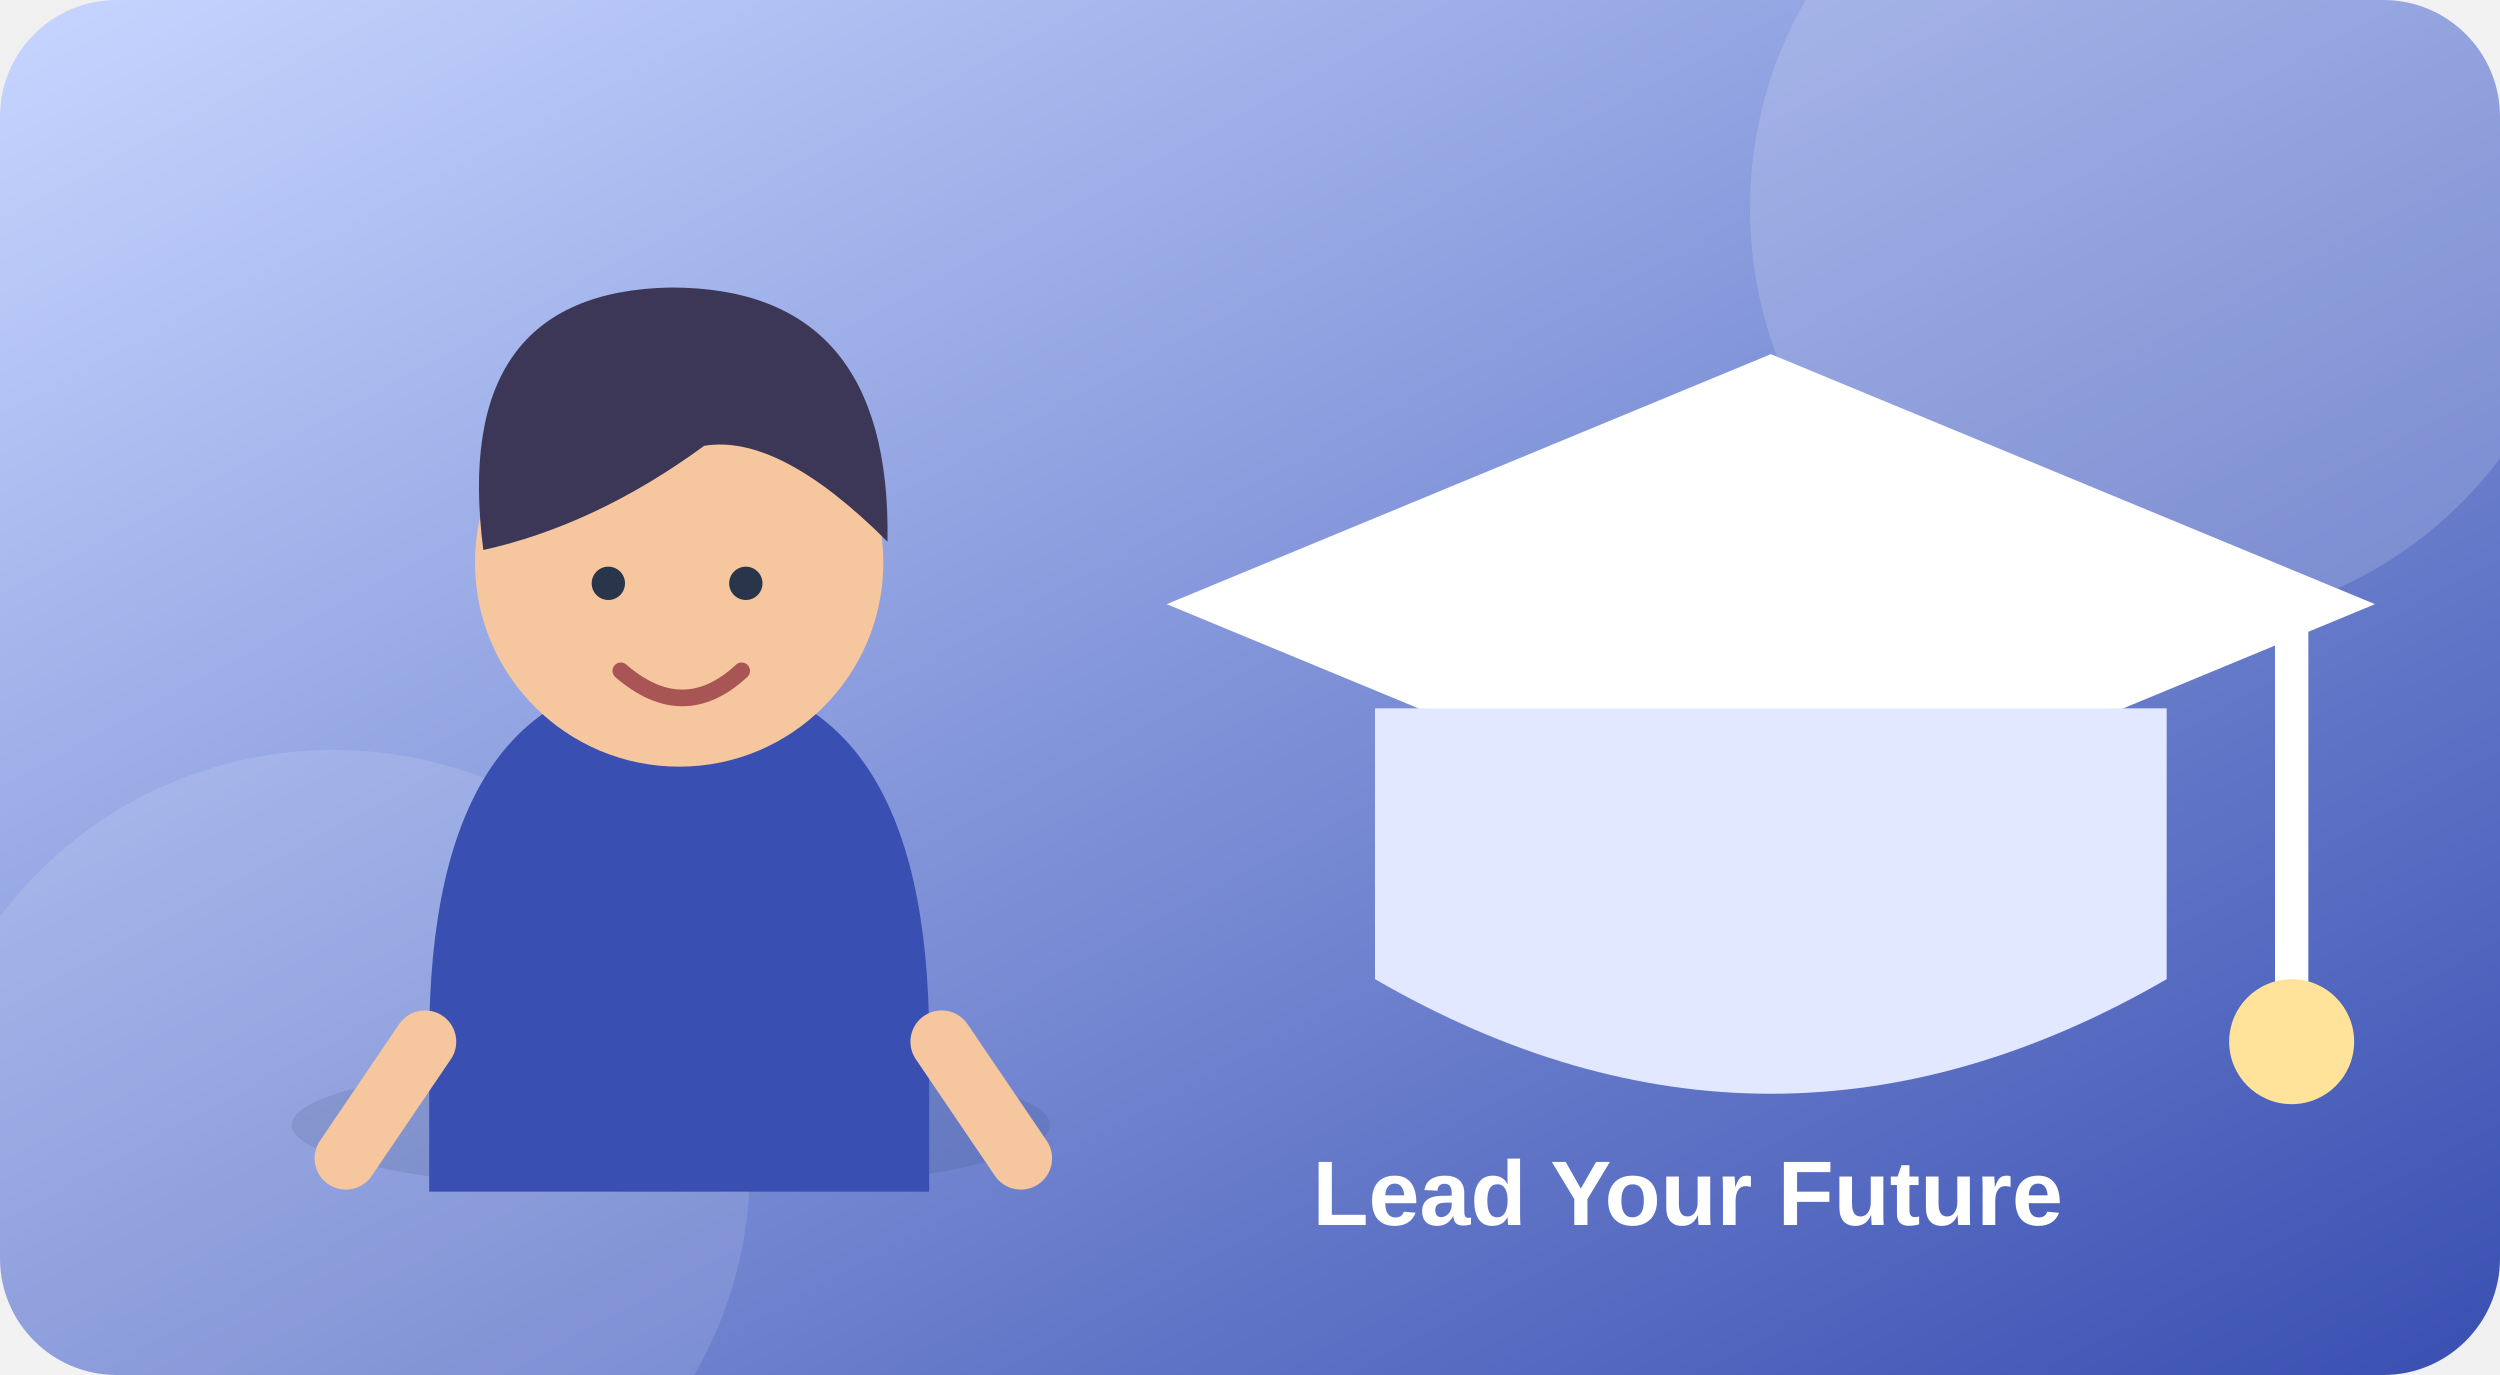
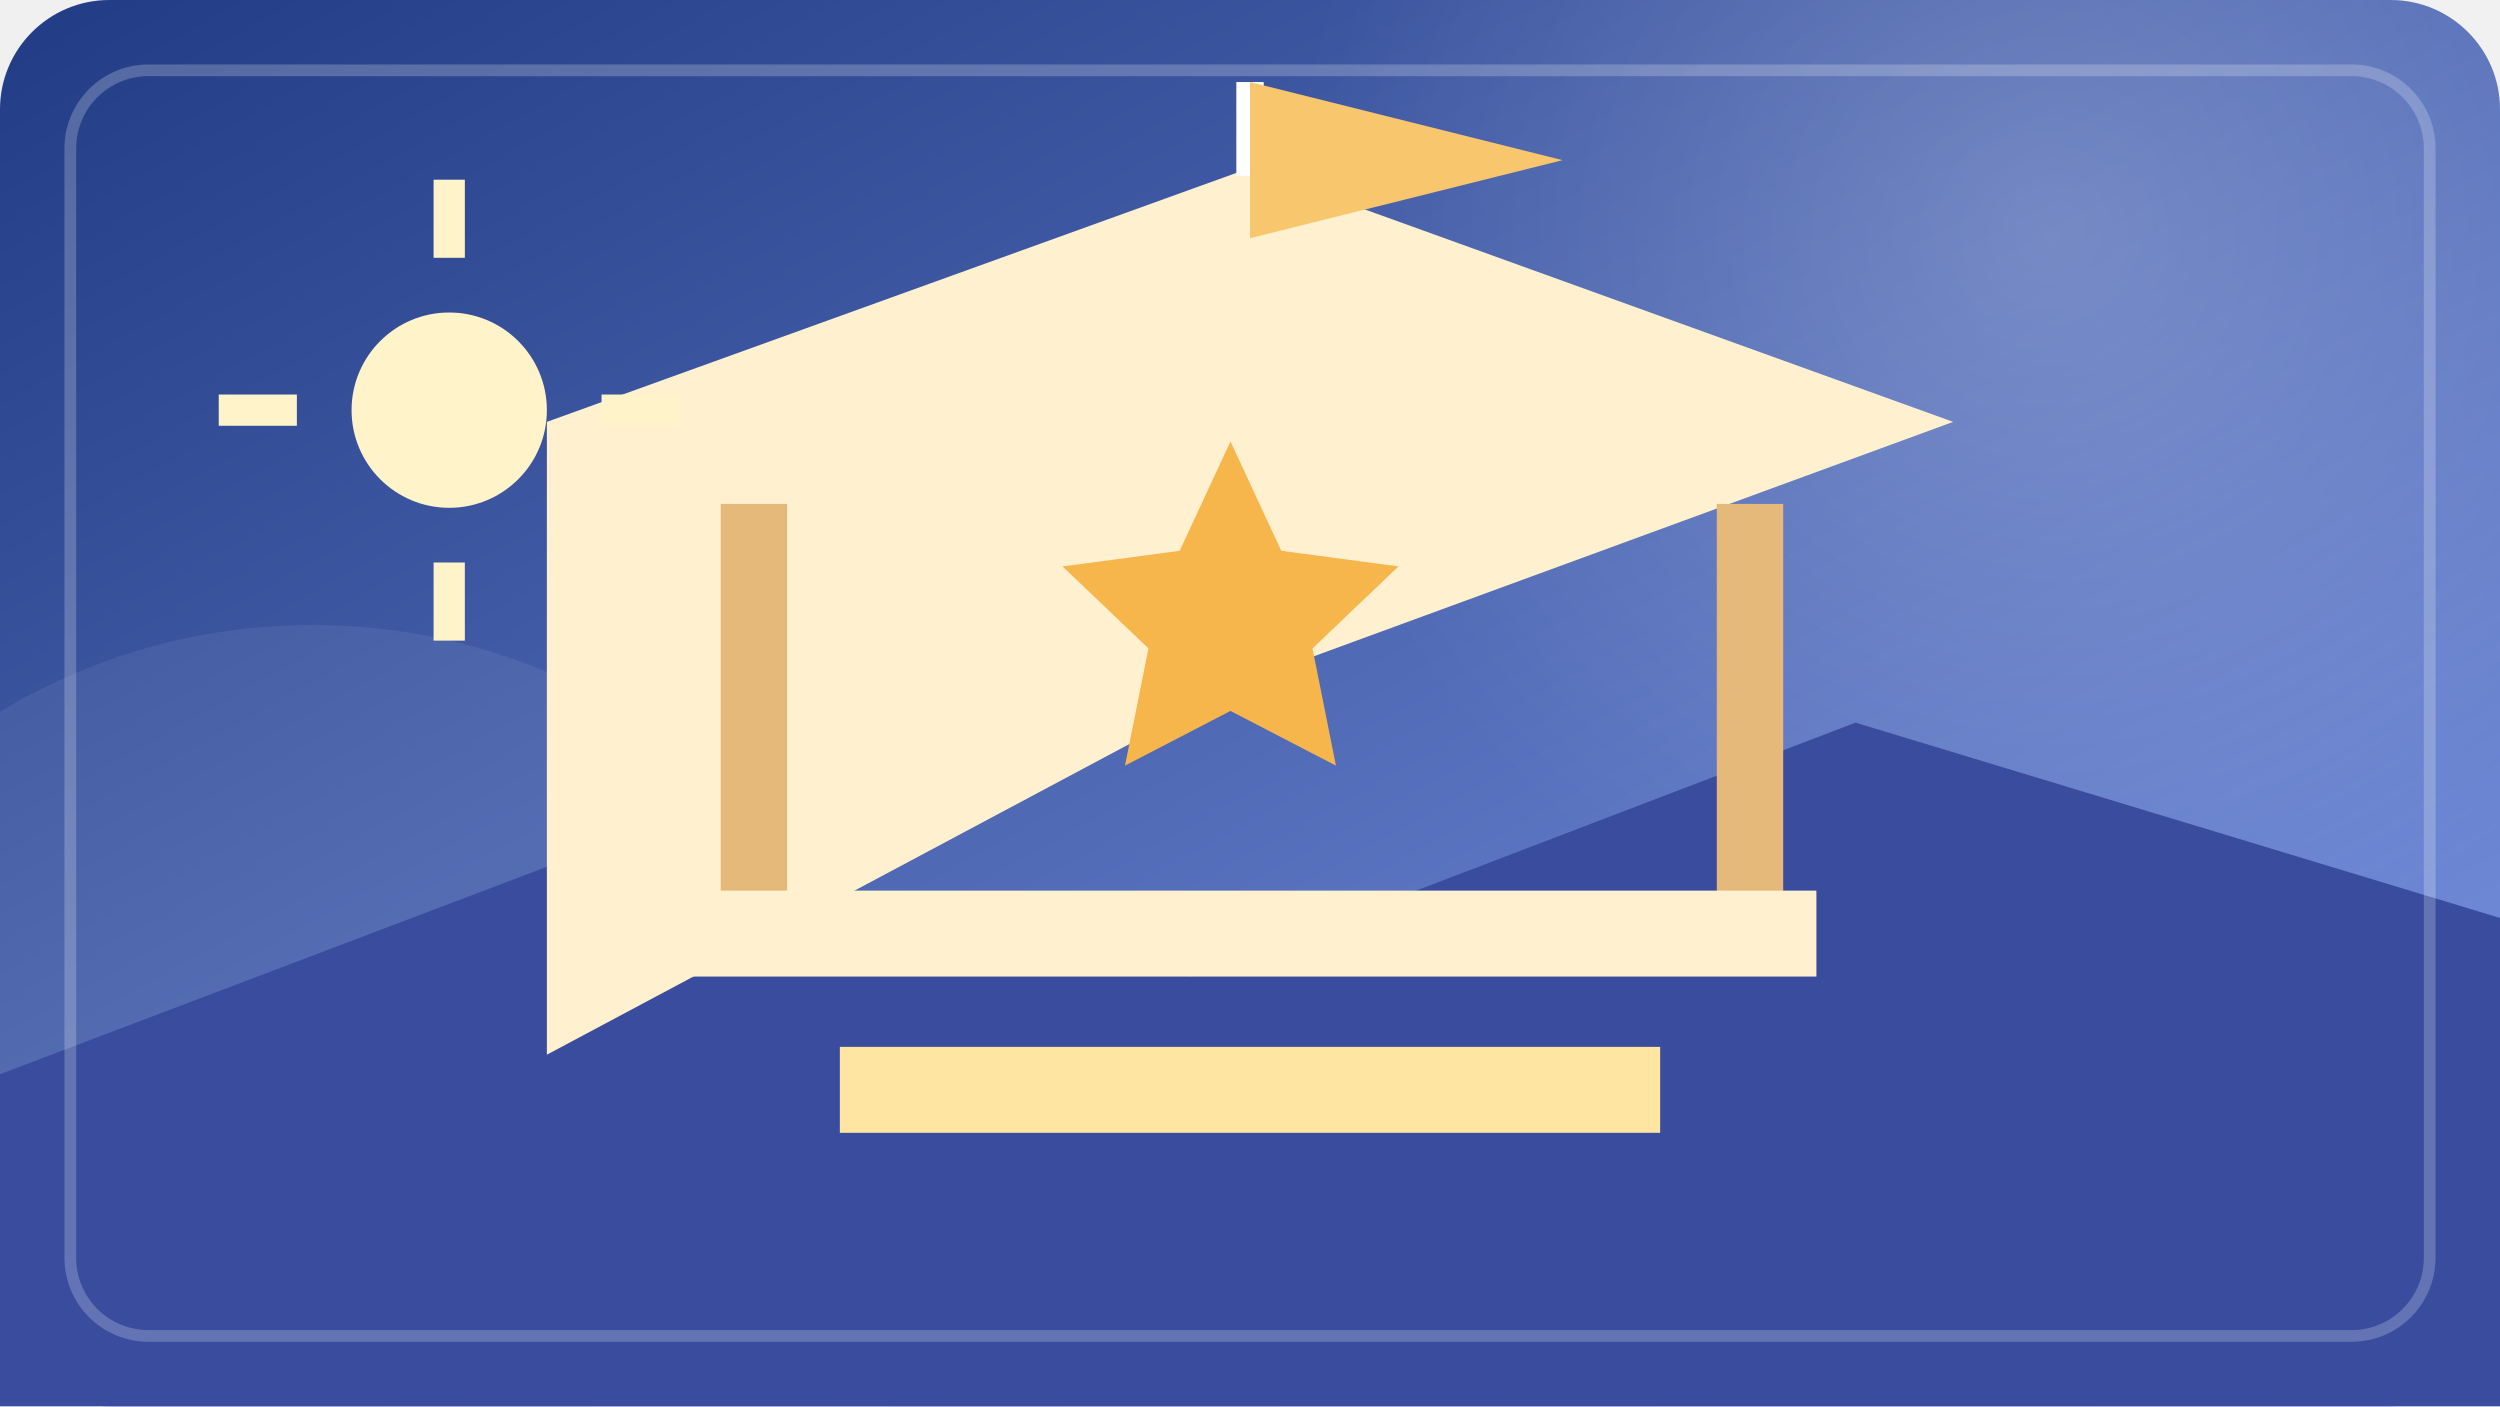
- <svg xmlns="http://www.w3.org/2000/svg" viewBox="0 0 600 330" role="img" aria-label="Lead Your Future">
+ <svg xmlns="http://www.w3.org/2000/svg" viewBox="0 0 640 360" role="img" aria-label="Pro: Lead Your Future">
  <defs>
    <linearGradient id="g" x2="1" y2="1">
-       <stop stop-color="#c7d6ff" />
-       <stop offset="1" stop-color="#394fb1" />
+       <stop stop-color="#213b84" />
+       <stop offset="1" stop-color="#7e98e7" />
    </linearGradient>
+     <radialGradient id="glow">
+       <stop stop-color="#fff" stop-opacity=".22" />
+       <stop offset="1" stop-color="#fff" stop-opacity="0" />
+     </radialGradient>
  </defs>
-   <rect width="600" height="330" rx="28" fill="url(#g)" />
-   <circle cx="520" cy="50" r="100" fill="#fff" opacity=".15" />
-   <circle cx="80" cy="280" r="100" fill="#fff" opacity=".12" />
-   <g transform="translate(265 50)">
-     <path d="M15 95l145-60 145 60-145 60z" fill="#fff" />
-     <path d="M65 120v65q95 55 190 0v-65" fill="#e1e8ff" />
-     <path d="M285 95v100" stroke="#fff" stroke-width="8" />
-     <circle cx="285" cy="200" r="15" fill="#ffe39a" />
-   </g>
-   <g transform="translate(68 70)">
-     <ellipse cx="93" cy="200" rx="91" ry="16" fill="#1b3455" opacity=".12" />
-     <path d="M35 180q0-88 60-88t60 88v36H35z" fill="#394fb1" />
-     <circle cx="95" cy="65" r="49" fill="#f6c69f" />
-     <path d="M48 62q-8-62 45-63 53 0 52 61-26-26-44-23-26 19-53 25" fill="#3c3657" />
-     <circle cx="78" cy="70" r="4" fill="#29354b" />
-     <circle cx="111" cy="70" r="4" fill="#29354b" />
-     <path d="M81 91q15 13 29 0" fill="none" stroke="#a95455" stroke-width="4" stroke-linecap="round" />
-     <path d="M34 180l-19 28m143-28l19 28" stroke="#f6c69f" stroke-width="15" stroke-linecap="round" />
-   </g>
-   <text x="315" y="294" font-family="Arial,sans-serif" font-weight="bold" font-size="22" fill="#fff">Lead Your Future</text>
+   <rect width="640" height="360" rx="28" fill="url(#g)" />
+   <circle cx="525" cy="60" r="195" fill="url(#glow)" />
+   <circle cx="80" cy="315" r="155" fill="#fff" opacity=".07" />
+   <path d="M0 275l145-55 160 30 170-65 165 50v125H0" fill="#394c9d" />
+   <path d="M140 270V108l180-65 180 65-180 66z" fill="#fff1cf" />
+   <path d="M193 129v100m255-100v100" stroke="#e5b97a" stroke-width="17" />
+   <path d="M175 228h290v22H175z" fill="#fff1cf" />
+   <path d="M215 268h210v22H215z" fill="#ffe5a1" />
+   <path d="M320 45v-24" stroke="#fff" stroke-width="7" />
+   <path d="M320 21l80 20-80 20" fill="#f8c76d" />
+   <path d="M315 113l13 28 30 4-22 21 6 30-27-14-27 14 6-30-22-21 30-4z" fill="#f7b64b" />
+   <circle cx="115" cy="105" r="25" fill="#fff3c9" />
+   <path d="M115 66v-20m0 118v-20m-39-39H56m118 0h-20" stroke="#fff3c9" stroke-width="8" />
+   <rect x="18" y="18" width="604" height="324" rx="20" fill="none" stroke="#fff" stroke-opacity=".22" stroke-width="3" />
</svg>
